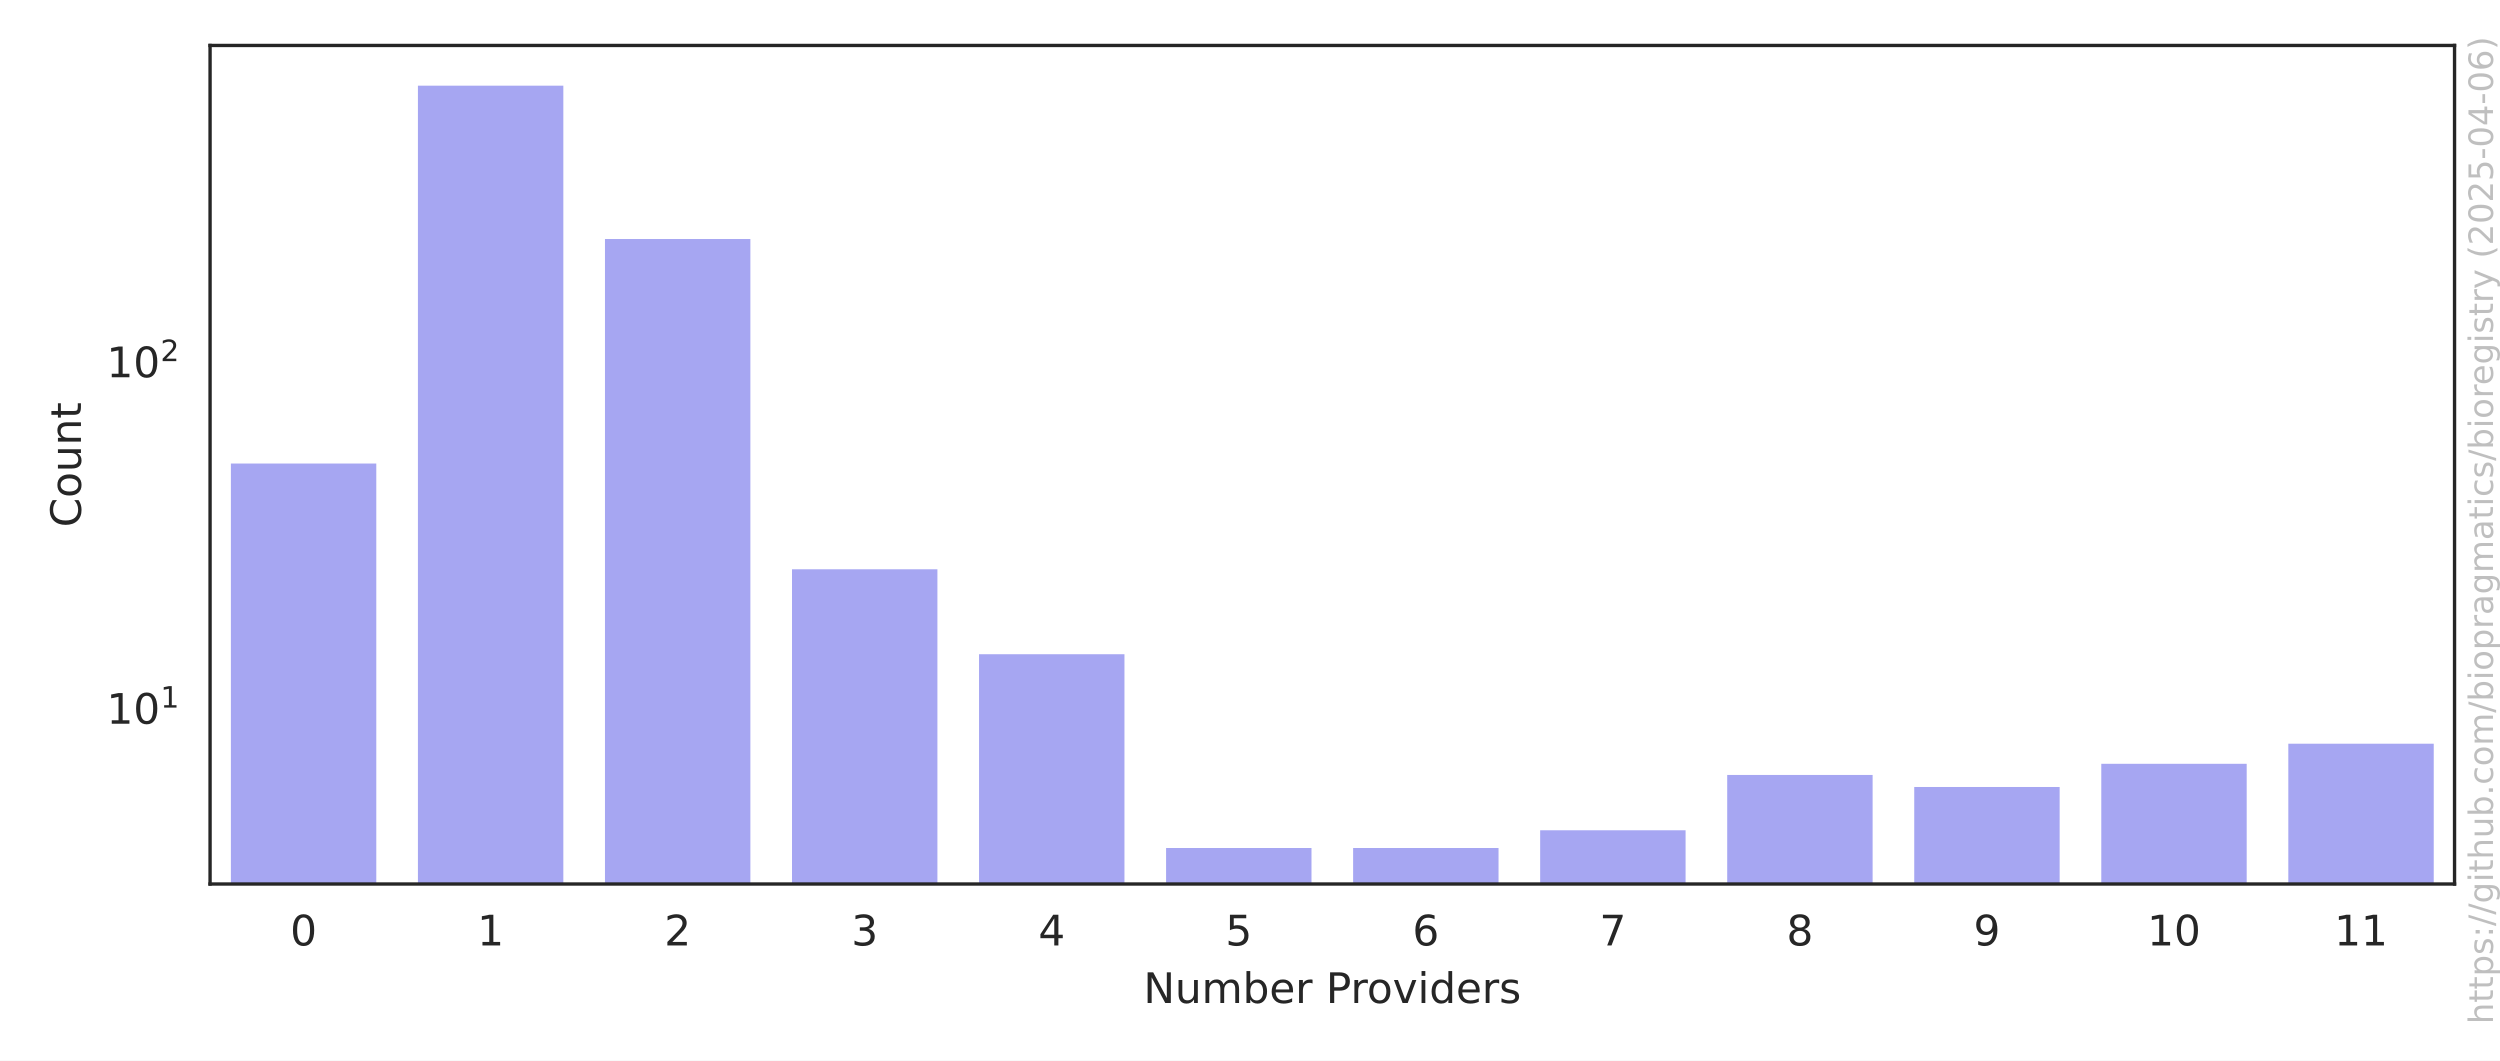
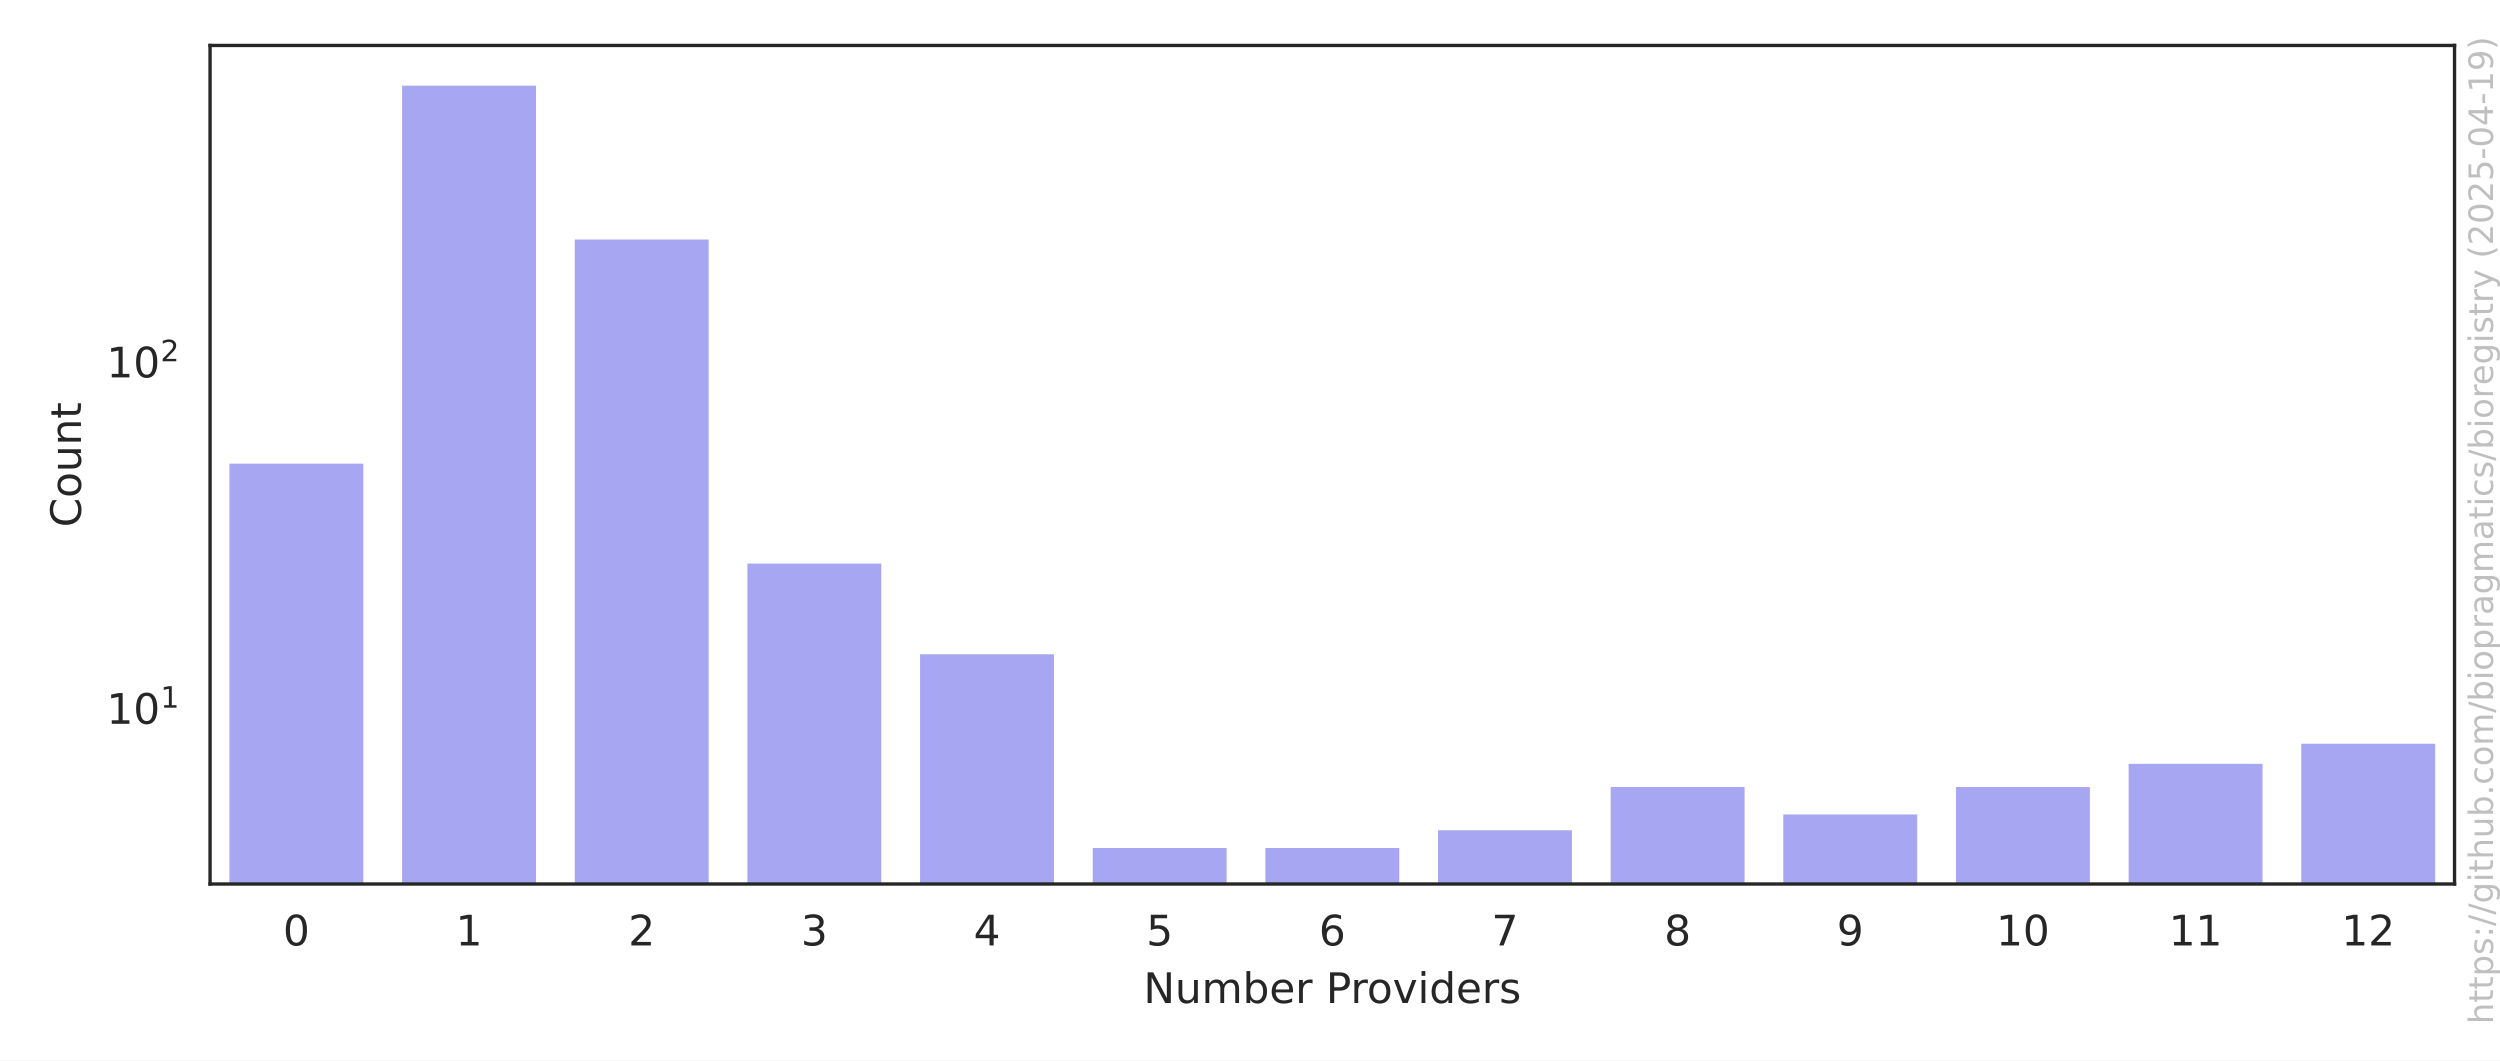
<svg xmlns="http://www.w3.org/2000/svg" xmlns:xlink="http://www.w3.org/1999/xlink" width="594pt" height="252pt" viewBox="0 0 594 252" version="1.1">
  <defs>
    <style type="text/css">*{stroke-linejoin: round; stroke-linecap: butt}</style>
  </defs>
  <g id="figure_1">
    <g id="patch_1">
      <path d="M 0 252  L 594 252  L 594 0  L 0 0  z " style="fill: #ffffff" />
    </g>
    <g id="axes_1">
      <g id="patch_2">
        <path d="M 49.913 210.04  L 583.2 210.04  L 583.2 10.8  L 49.913 10.8  z " style="fill: #ffffff" />
      </g>
      <g id="matplotlib.axis_1">
        <g id="xtick_1">
          <g id="text_1">
-             <g style="fill: #262626" transform="translate(68.95174 224.6384) scale(0.1 -0.1)">
+             <g style="fill: #262626" transform="translate(67.24249 224.6384) scale(0.1 -0.1)">
              <defs>
                <path id="DejaVuSans-30" d="M 2034 4250  Q 1547 4250 1301 3770  Q 1056 3291 1056 2328  Q 1056 1369 1301 889  Q 1547 409 2034 409  Q 2525 409 2770 889  Q 3016 1369 3016 2328  Q 3016 3291 2770 3770  Q 2525 4250 2034 4250  z M 2034 4750  Q 2819 4750 3233 4129  Q 3647 3509 3647 2328  Q 3647 1150 3233 529  Q 2819 -91 2034 -91  Q 1250 -91 836 529  Q 422 1150 422 2328  Q 422 3509 836 4129  Q 1250 4750 2034 4750  z " transform="scale(0.015625)" />
              </defs>
              <use xlink:href="#DejaVuSans-30" />
            </g>
          </g>
        </g>
        <g id="xtick_2">
          <g id="text_2">
-             <g style="fill: #262626" transform="translate(113.3923 224.6384) scale(0.1 -0.1)">
+             <g style="fill: #262626" transform="translate(108.2646 224.6384) scale(0.1 -0.1)">
              <defs>
                <path id="DejaVuSans-31" d="M 794 531  L 1825 531  L 1825 4091  L 703 3866  L 703 4441  L 1819 4666  L 2450 4666  L 2450 531  L 3481 531  L 3481 0  L 794 0  L 794 531  z " transform="scale(0.015625)" />
              </defs>
              <use xlink:href="#DejaVuSans-31" />
            </g>
          </g>
        </g>
        <g id="xtick_3">
          <g id="text_3">
-             <g style="fill: #262626" transform="translate(157.833 224.6384) scale(0.1 -0.1)">
+             <g style="fill: #262626" transform="translate(149.2867 224.6384) scale(0.1 -0.1)">
              <defs>
                <path id="DejaVuSans-32" d="M 1228 531  L 3431 531  L 3431 0  L 469 0  L 469 531  Q 828 903 1448 1529  Q 2069 2156 2228 2338  Q 2531 2678 2651 2914  Q 2772 3150 2772 3378  Q 2772 3750 2511 3984  Q 2250 4219 1831 4219  Q 1534 4219 1204 4116  Q 875 4013 500 3803  L 500 4441  Q 881 4594 1212 4672  Q 1544 4750 1819 4750  Q 2544 4750 2975 4387  Q 3406 4025 3406 3419  Q 3406 3131 3298 2873  Q 3191 2616 2906 2266  Q 2828 2175 2409 1742  Q 1991 1309 1228 531  z " transform="scale(0.015625)" />
              </defs>
              <use xlink:href="#DejaVuSans-32" />
            </g>
          </g>
        </g>
        <g id="xtick_4">
          <g id="text_4">
-             <g style="fill: #262626" transform="translate(202.2736 224.6384) scale(0.1 -0.1)">
+             <g style="fill: #262626" transform="translate(190.3088 224.6384) scale(0.1 -0.1)">
              <defs>
                <path id="DejaVuSans-33" d="M 2597 2516  Q 3050 2419 3304 2112  Q 3559 1806 3559 1356  Q 3559 666 3084 287  Q 2609 -91 1734 -91  Q 1441 -91 1130 -33  Q 819 25 488 141  L 488 750  Q 750 597 1062 519  Q 1375 441 1716 441  Q 2309 441 2620 675  Q 2931 909 2931 1356  Q 2931 1769 2642 2001  Q 2353 2234 1838 2234  L 1294 2234  L 1294 2753  L 1863 2753  Q 2328 2753 2575 2939  Q 2822 3125 2822 3475  Q 2822 3834 2567 4026  Q 2313 4219 1838 4219  Q 1578 4219 1281 4162  Q 984 4106 628 3988  L 628 4550  Q 988 4650 1302 4700  Q 1616 4750 1894 4750  Q 2613 4750 3031 4423  Q 3450 4097 3450 3541  Q 3450 3153 3228 2886  Q 3006 2619 2597 2516  z " transform="scale(0.015625)" />
              </defs>
              <use xlink:href="#DejaVuSans-33" />
            </g>
          </g>
        </g>
        <g id="xtick_5">
          <g id="text_5">
-             <g style="fill: #262626" transform="translate(246.7142 224.6384) scale(0.1 -0.1)">
+             <g style="fill: #262626" transform="translate(231.3309 224.6384) scale(0.1 -0.1)">
              <defs>
                <path id="DejaVuSans-34" d="M 2419 4116  L 825 1625  L 2419 1625  L 2419 4116  z M 2253 4666  L 3047 4666  L 3047 1625  L 3713 1625  L 3713 1100  L 3047 1100  L 3047 0  L 2419 0  L 2419 1100  L 313 1100  L 313 1709  L 2253 4666  z " transform="scale(0.015625)" />
              </defs>
              <use xlink:href="#DejaVuSans-34" />
            </g>
          </g>
        </g>
        <g id="xtick_6">
          <g id="text_6">
-             <g style="fill: #262626" transform="translate(291.1548 224.6384) scale(0.1 -0.1)">
+             <g style="fill: #262626" transform="translate(272.353 224.6384) scale(0.1 -0.1)">
              <defs>
                <path id="DejaVuSans-35" d="M 691 4666  L 3169 4666  L 3169 4134  L 1269 4134  L 1269 2991  Q 1406 3038 1543 3061  Q 1681 3084 1819 3084  Q 2600 3084 3056 2656  Q 3513 2228 3513 1497  Q 3513 744 3044 326  Q 2575 -91 1722 -91  Q 1428 -91 1123 -41  Q 819 9 494 109  L 494 744  Q 775 591 1075 516  Q 1375 441 1709 441  Q 2250 441 2565 725  Q 2881 1009 2881 1497  Q 2881 1984 2565 2268  Q 2250 2553 1709 2553  Q 1456 2553 1204 2497  Q 953 2441 691 2322  L 691 4666  z " transform="scale(0.015625)" />
              </defs>
              <use xlink:href="#DejaVuSans-35" />
            </g>
          </g>
        </g>
        <g id="xtick_7">
          <g id="text_7">
-             <g style="fill: #262626" transform="translate(335.5954 224.6384) scale(0.1 -0.1)">
+             <g style="fill: #262626" transform="translate(313.3751 224.6384) scale(0.1 -0.1)">
              <defs>
                <path id="DejaVuSans-36" d="M 2113 2584  Q 1688 2584 1439 2293  Q 1191 2003 1191 1497  Q 1191 994 1439 701  Q 1688 409 2113 409  Q 2538 409 2786 701  Q 3034 994 3034 1497  Q 3034 2003 2786 2293  Q 2538 2584 2113 2584  z M 3366 4563  L 3366 3988  Q 3128 4100 2886 4159  Q 2644 4219 2406 4219  Q 1781 4219 1451 3797  Q 1122 3375 1075 2522  Q 1259 2794 1537 2939  Q 1816 3084 2150 3084  Q 2853 3084 3261 2657  Q 3669 2231 3669 1497  Q 3669 778 3244 343  Q 2819 -91 2113 -91  Q 1303 -91 875 529  Q 447 1150 447 2328  Q 447 3434 972 4092  Q 1497 4750 2381 4750  Q 2619 4750 2861 4703  Q 3103 4656 3366 4563  z " transform="scale(0.015625)" />
              </defs>
              <use xlink:href="#DejaVuSans-36" />
            </g>
          </g>
        </g>
        <g id="xtick_8">
          <g id="text_8">
-             <g style="fill: #262626" transform="translate(380.036 224.6384) scale(0.1 -0.1)">
+             <g style="fill: #262626" transform="translate(354.3972 224.6384) scale(0.1 -0.1)">
              <defs>
                <path id="DejaVuSans-37" d="M 525 4666  L 3525 4666  L 3525 4397  L 1831 0  L 1172 0  L 2766 4134  L 525 4134  L 525 4666  z " transform="scale(0.015625)" />
              </defs>
              <use xlink:href="#DejaVuSans-37" />
            </g>
          </g>
        </g>
        <g id="xtick_9">
          <g id="text_9">
-             <g style="fill: #262626" transform="translate(424.4766 224.6384) scale(0.1 -0.1)">
+             <g style="fill: #262626" transform="translate(395.4193 224.6384) scale(0.1 -0.1)">
              <defs>
                <path id="DejaVuSans-38" d="M 2034 2216  Q 1584 2216 1326 1975  Q 1069 1734 1069 1313  Q 1069 891 1326 650  Q 1584 409 2034 409  Q 2484 409 2743 651  Q 3003 894 3003 1313  Q 3003 1734 2745 1975  Q 2488 2216 2034 2216  z M 1403 2484  Q 997 2584 770 2862  Q 544 3141 544 3541  Q 544 4100 942 4425  Q 1341 4750 2034 4750  Q 2731 4750 3128 4425  Q 3525 4100 3525 3541  Q 3525 3141 3298 2862  Q 3072 2584 2669 2484  Q 3125 2378 3379 2068  Q 3634 1759 3634 1313  Q 3634 634 3220 271  Q 2806 -91 2034 -91  Q 1263 -91 848 271  Q 434 634 434 1313  Q 434 1759 690 2068  Q 947 2378 1403 2484  z M 1172 3481  Q 1172 3119 1398 2916  Q 1625 2713 2034 2713  Q 2441 2713 2670 2916  Q 2900 3119 2900 3481  Q 2900 3844 2670 4047  Q 2441 4250 2034 4250  Q 1625 4250 1398 4047  Q 1172 3844 1172 3481  z " transform="scale(0.015625)" />
              </defs>
              <use xlink:href="#DejaVuSans-38" />
            </g>
          </g>
        </g>
        <g id="xtick_10">
          <g id="text_10">
-             <g style="fill: #262626" transform="translate(468.9172 224.6384) scale(0.1 -0.1)">
+             <g style="fill: #262626" transform="translate(436.4414 224.6384) scale(0.1 -0.1)">
              <defs>
                <path id="DejaVuSans-39" d="M 703 97  L 703 672  Q 941 559 1184 500  Q 1428 441 1663 441  Q 2288 441 2617 861  Q 2947 1281 2994 2138  Q 2813 1869 2534 1725  Q 2256 1581 1919 1581  Q 1219 1581 811 2004  Q 403 2428 403 3163  Q 403 3881 828 4315  Q 1253 4750 1959 4750  Q 2769 4750 3195 4129  Q 3622 3509 3622 2328  Q 3622 1225 3098 567  Q 2575 -91 1691 -91  Q 1453 -91 1209 -44  Q 966 3 703 97  z M 1959 2075  Q 2384 2075 2632 2365  Q 2881 2656 2881 3163  Q 2881 3666 2632 3958  Q 2384 4250 1959 4250  Q 1534 4250 1286 3958  Q 1038 3666 1038 3163  Q 1038 2656 1286 2365  Q 1534 2075 1959 2075  z " transform="scale(0.015625)" />
              </defs>
              <use xlink:href="#DejaVuSans-39" />
            </g>
          </g>
        </g>
        <g id="xtick_11">
          <g id="text_11">
-             <g style="fill: #262626" transform="translate(510.1766 224.6384) scale(0.1 -0.1)">
+             <g style="fill: #262626" transform="translate(474.2822 224.6384) scale(0.1 -0.1)">
              <use xlink:href="#DejaVuSans-31" />
              <use xlink:href="#DejaVuSans-30" transform="translate(63.62305 0)" />
            </g>
          </g>
        </g>
        <g id="xtick_12">
          <g id="text_12">
-             <g style="fill: #262626" transform="translate(554.6172 224.6384) scale(0.1 -0.1)">
+             <g style="fill: #262626" transform="translate(515.3043 224.6384) scale(0.1 -0.1)">
              <use xlink:href="#DejaVuSans-31" />
              <use xlink:href="#DejaVuSans-31" transform="translate(63.62305 0)" />
            </g>
          </g>
        </g>
-         <g id="text_13">
+         <g id="xtick_13">
+           <g id="text_13">
+             <g style="fill: #262626" transform="translate(556.3264 224.6384) scale(0.1 -0.1)">
+               <use xlink:href="#DejaVuSans-31" />
+               <use xlink:href="#DejaVuSans-32" transform="translate(63.62305 0)" />
+             </g>
+           </g>
+         </g>
+         <g id="text_14">
          <g style="fill: #262626" transform="translate(271.6923 238.3166) scale(0.1 -0.1)">
            <defs>
              <path id="DejaVuSans-4e" d="M 628 4666  L 1478 4666  L 3547 763  L 3547 4666  L 4159 4666  L 4159 0  L 3309 0  L 1241 3903  L 1241 0  L 628 0  L 628 4666  z " transform="scale(0.015625)" />
              <path id="DejaVuSans-75" d="M 544 1381  L 544 3500  L 1119 3500  L 1119 1403  Q 1119 906 1312 657  Q 1506 409 1894 409  Q 2359 409 2629 706  Q 2900 1003 2900 1516  L 2900 3500  L 3475 3500  L 3475 0  L 2900 0  L 2900 538  Q 2691 219 2414 64  Q 2138 -91 1772 -91  Q 1169 -91 856 284  Q 544 659 544 1381  z M 1991 3584  L 1991 3584  z " transform="scale(0.015625)" />
              <path id="DejaVuSans-6d" d="M 3328 2828  Q 3544 3216 3844 3400  Q 4144 3584 4550 3584  Q 5097 3584 5394 3201  Q 5691 2819 5691 2113  L 5691 0  L 5113 0  L 5113 2094  Q 5113 2597 4934 2840  Q 4756 3084 4391 3084  Q 3944 3084 3684 2787  Q 3425 2491 3425 1978  L 3425 0  L 2847 0  L 2847 2094  Q 2847 2600 2669 2842  Q 2491 3084 2119 3084  Q 1678 3084 1418 2786  Q 1159 2488 1159 1978  L 1159 0  L 581 0  L 581 3500  L 1159 3500  L 1159 2956  Q 1356 3278 1631 3431  Q 1906 3584 2284 3584  Q 2666 3584 2933 3390  Q 3200 3197 3328 2828  z " transform="scale(0.015625)" />
              <path id="DejaVuSans-62" d="M 3116 1747  Q 3116 2381 2855 2742  Q 2594 3103 2138 3103  Q 1681 3103 1420 2742  Q 1159 2381 1159 1747  Q 1159 1113 1420 752  Q 1681 391 2138 391  Q 2594 391 2855 752  Q 3116 1113 3116 1747  z M 1159 2969  Q 1341 3281 1617 3432  Q 1894 3584 2278 3584  Q 2916 3584 3314 3078  Q 3713 2572 3713 1747  Q 3713 922 3314 415  Q 2916 -91 2278 -91  Q 1894 -91 1617 61  Q 1341 213 1159 525  L 1159 0  L 581 0  L 581 4863  L 1159 4863  L 1159 2969  z " transform="scale(0.015625)" />
              <path id="DejaVuSans-65" d="M 3597 1894  L 3597 1613  L 953 1613  Q 991 1019 1311 708  Q 1631 397 2203 397  Q 2534 397 2845 478  Q 3156 559 3463 722  L 3463 178  Q 3153 47 2828 -22  Q 2503 -91 2169 -91  Q 1331 -91 842 396  Q 353 884 353 1716  Q 353 2575 817 3079  Q 1281 3584 2069 3584  Q 2775 3584 3186 3129  Q 3597 2675 3597 1894  z M 3022 2063  Q 3016 2534 2758 2815  Q 2500 3097 2075 3097  Q 1594 3097 1305 2825  Q 1016 2553 972 2059  L 3022 2063  z " transform="scale(0.015625)" />
              <path id="DejaVuSans-72" d="M 2631 2963  Q 2534 3019 2420 3045  Q 2306 3072 2169 3072  Q 1681 3072 1420 2755  Q 1159 2438 1159 1844  L 1159 0  L 581 0  L 581 3500  L 1159 3500  L 1159 2956  Q 1341 3275 1631 3429  Q 1922 3584 2338 3584  Q 2397 3584 2469 3576  Q 2541 3569 2628 3553  L 2631 2963  z " transform="scale(0.015625)" />
              <path id="DejaVuSans-20" transform="scale(0.015625)" />
              <path id="DejaVuSans-50" d="M 1259 4147  L 1259 2394  L 2053 2394  Q 2494 2394 2734 2622  Q 2975 2850 2975 3272  Q 2975 3691 2734 3919  Q 2494 4147 2053 4147  L 1259 4147  z M 628 4666  L 2053 4666  Q 2838 4666 3239 4311  Q 3641 3956 3641 3272  Q 3641 2581 3239 2228  Q 2838 1875 2053 1875  L 1259 1875  L 1259 0  L 628 0  L 628 4666  z " transform="scale(0.015625)" />
              <path id="DejaVuSans-6f" d="M 1959 3097  Q 1497 3097 1228 2736  Q 959 2375 959 1747  Q 959 1119 1226 758  Q 1494 397 1959 397  Q 2419 397 2687 759  Q 2956 1122 2956 1747  Q 2956 2369 2687 2733  Q 2419 3097 1959 3097  z M 1959 3584  Q 2709 3584 3137 3096  Q 3566 2609 3566 1747  Q 3566 888 3137 398  Q 2709 -91 1959 -91  Q 1206 -91 779 398  Q 353 888 353 1747  Q 353 2609 779 3096  Q 1206 3584 1959 3584  z " transform="scale(0.015625)" />
              <path id="DejaVuSans-76" d="M 191 3500  L 800 3500  L 1894 563  L 2988 3500  L 3597 3500  L 2284 0  L 1503 0  L 191 3500  z " transform="scale(0.015625)" />
              <path id="DejaVuSans-69" d="M 603 3500  L 1178 3500  L 1178 0  L 603 0  L 603 3500  z M 603 4863  L 1178 4863  L 1178 4134  L 603 4134  L 603 4863  z " transform="scale(0.015625)" />
              <path id="DejaVuSans-64" d="M 2906 2969  L 2906 4863  L 3481 4863  L 3481 0  L 2906 0  L 2906 525  Q 2725 213 2448 61  Q 2172 -91 1784 -91  Q 1150 -91 751 415  Q 353 922 353 1747  Q 353 2572 751 3078  Q 1150 3584 1784 3584  Q 2172 3584 2448 3432  Q 2725 3281 2906 2969  z M 947 1747  Q 947 1113 1208 752  Q 1469 391 1925 391  Q 2381 391 2643 752  Q 2906 1113 2906 1747  Q 2906 2381 2643 2742  Q 2381 3103 1925 3103  Q 1469 3103 1208 2742  Q 947 2381 947 1747  z " transform="scale(0.015625)" />
              <path id="DejaVuSans-73" d="M 2834 3397  L 2834 2853  Q 2591 2978 2328 3040  Q 2066 3103 1784 3103  Q 1356 3103 1142 2972  Q 928 2841 928 2578  Q 928 2378 1081 2264  Q 1234 2150 1697 2047  L 1894 2003  Q 2506 1872 2764 1633  Q 3022 1394 3022 966  Q 3022 478 2636 193  Q 2250 -91 1575 -91  Q 1294 -91 989 -36  Q 684 19 347 128  L 347 722  Q 666 556 975 473  Q 1284 391 1588 391  Q 1994 391 2212 530  Q 2431 669 2431 922  Q 2431 1156 2273 1281  Q 2116 1406 1581 1522  L 1381 1569  Q 847 1681 609 1914  Q 372 2147 372 2553  Q 372 3047 722 3315  Q 1072 3584 1716 3584  Q 2034 3584 2315 3537  Q 2597 3491 2834 3397  z " transform="scale(0.015625)" />
            </defs>
            <use xlink:href="#DejaVuSans-4e" />
            <use xlink:href="#DejaVuSans-75" transform="translate(74.80469 0)" />
            <use xlink:href="#DejaVuSans-6d" transform="translate(138.1836 0)" />
            <use xlink:href="#DejaVuSans-62" transform="translate(235.5957 0)" />
            <use xlink:href="#DejaVuSans-65" transform="translate(299.0723 0)" />
            <use xlink:href="#DejaVuSans-72" transform="translate(360.5957 0)" />
            <use xlink:href="#DejaVuSans-20" transform="translate(401.709 0)" />
            <use xlink:href="#DejaVuSans-50" transform="translate(433.4961 0)" />
            <use xlink:href="#DejaVuSans-72" transform="translate(492.0488 0)" />
            <use xlink:href="#DejaVuSans-6f" transform="translate(530.9121 0)" />
            <use xlink:href="#DejaVuSans-76" transform="translate(592.0938 0)" />
            <use xlink:href="#DejaVuSans-69" transform="translate(651.2734 0)" />
            <use xlink:href="#DejaVuSans-64" transform="translate(679.0566 0)" />
            <use xlink:href="#DejaVuSans-65" transform="translate(742.5332 0)" />
            <use xlink:href="#DejaVuSans-72" transform="translate(804.0566 0)" />
            <use xlink:href="#DejaVuSans-73" transform="translate(845.1699 0)" />
          </g>
        </g>
      </g>
      <g id="matplotlib.axis_2">
        <g id="ytick_1">
-           <g id="text_14">
-             <g style="fill: #262626" transform="translate(25.31268 172.0258) scale(0.1 -0.1)">
+           <g id="text_15">
+             <g style="fill: #262626" transform="translate(25.31268 172.0359) scale(0.1 -0.1)">
              <use xlink:href="#DejaVuSans-31" transform="translate(0 0.684375)" />
              <use xlink:href="#DejaVuSans-30" transform="translate(63.62305 0.684375)" />
              <use xlink:href="#DejaVuSans-31" transform="translate(128.2031 38.96563) scale(0.7)" />
            </g>
          </g>
        </g>
        <g id="ytick_2">
-           <g id="text_15">
-             <g style="fill: #262626" transform="translate(25.31268 89.70908) scale(0.1 -0.1)">
+           <g id="text_16">
+             <g style="fill: #262626" transform="translate(25.31268 89.74484) scale(0.1 -0.1)">
              <use xlink:href="#DejaVuSans-31" transform="translate(0 0.765625)" />
              <use xlink:href="#DejaVuSans-30" transform="translate(63.62305 0.765625)" />
              <use xlink:href="#DejaVuSans-32" transform="translate(128.2031 39.04688) scale(0.7)" />
            </g>
          </g>
        </g>
        <g id="ytick_3" />
        <g id="ytick_4" />
        <g id="ytick_5" />
        <g id="ytick_6" />
        <g id="ytick_7" />
        <g id="ytick_8" />
        <g id="ytick_9" />
        <g id="ytick_10" />
        <g id="ytick_11" />
        <g id="ytick_12" />
        <g id="ytick_13" />
        <g id="ytick_14" />
        <g id="ytick_15" />
        <g id="ytick_16" />
        <g id="ytick_17" />
        <g id="ytick_18" />
        <g id="ytick_19" />
        <g id="ytick_20" />
        <g id="ytick_21" />
        <g id="ytick_22" />
        <g id="ytick_23" />
-         <g id="text_16">
+         <g id="text_17">
          <g style="fill: #262626" transform="translate(19.233 125.2684) rotate(-90) scale(0.1 -0.1)">
            <defs>
              <path id="DejaVuSans-43" d="M 4122 4306  L 4122 3641  Q 3803 3938 3442 4084  Q 3081 4231 2675 4231  Q 1875 4231 1450 3742  Q 1025 3253 1025 2328  Q 1025 1406 1450 917  Q 1875 428 2675 428  Q 3081 428 3442 575  Q 3803 722 4122 1019  L 4122 359  Q 3791 134 3420 21  Q 3050 -91 2638 -91  Q 1578 -91 968 557  Q 359 1206 359 2328  Q 359 3453 968 4101  Q 1578 4750 2638 4750  Q 3056 4750 3426 4639  Q 3797 4528 4122 4306  z " transform="scale(0.015625)" />
              <path id="DejaVuSans-6e" d="M 3513 2113  L 3513 0  L 2938 0  L 2938 2094  Q 2938 2591 2744 2837  Q 2550 3084 2163 3084  Q 1697 3084 1428 2787  Q 1159 2491 1159 1978  L 1159 0  L 581 0  L 581 3500  L 1159 3500  L 1159 2956  Q 1366 3272 1645 3428  Q 1925 3584 2291 3584  Q 2894 3584 3203 3211  Q 3513 2838 3513 2113  z " transform="scale(0.015625)" />
              <path id="DejaVuSans-74" d="M 1172 4494  L 1172 3500  L 2356 3500  L 2356 3053  L 1172 3053  L 1172 1153  Q 1172 725 1289 603  Q 1406 481 1766 481  L 2356 481  L 2356 0  L 1766 0  Q 1100 0 847 248  Q 594 497 594 1153  L 594 3053  L 172 3053  L 172 3500  L 594 3500  L 594 4494  L 1172 4494  z " transform="scale(0.015625)" />
            </defs>
            <use xlink:href="#DejaVuSans-43" />
            <use xlink:href="#DejaVuSans-6f" transform="translate(69.82422 0)" />
            <use xlink:href="#DejaVuSans-75" transform="translate(131.0059 0)" />
            <use xlink:href="#DejaVuSans-6e" transform="translate(194.3848 0)" />
            <use xlink:href="#DejaVuSans-74" transform="translate(257.7637 0)" />
          </g>
        </g>
      </g>
      <g id="patch_3">
-         <path d="M 54.357 82567.216  L 89.909 82567.216  L 89.909 109.633  L 54.357 109.633  z " clip-path="url(#p39f59fb823)" style="fill: #2020df; opacity: 0.4; stroke: #ffffff; stroke-linejoin: miter" />
+         <path d="M 54.015 82541.623  L 86.833 82541.623  L 86.833 109.661  L 54.015 109.661  z " clip-path="url(#p39f59fb823)" style="fill: #2020df; opacity: 0.4; stroke: #ffffff; stroke-linejoin: miter" />
      </g>
      <g id="patch_4">
-         <path d="M 98.797 82567.216  L 134.35 82567.216  L 134.35 19.856  L 98.797 19.856  z " clip-path="url(#p39f59fb823)" style="fill: #2020df; opacity: 0.4; stroke: #ffffff; stroke-linejoin: miter" />
+         <path d="M 95.037 82541.623  L 127.855 82541.623  L 127.855 19.856  L 95.037 19.856  z " clip-path="url(#p39f59fb823)" style="fill: #2020df; opacity: 0.4; stroke: #ffffff; stroke-linejoin: miter" />
      </g>
      <g id="patch_5">
-         <path d="M 143.238 82567.216  L 178.79 82567.216  L 178.79 56.289  L 143.238 56.289  z " clip-path="url(#p39f59fb823)" style="fill: #2020df; opacity: 0.4; stroke: #ffffff; stroke-linejoin: miter" />
+         <path d="M 136.059 82541.623  L 168.877 82541.623  L 168.877 56.412  L 136.059 56.412  z " clip-path="url(#p39f59fb823)" style="fill: #2020df; opacity: 0.4; stroke: #ffffff; stroke-linejoin: miter" />
      </g>
      <g id="patch_6">
-         <path d="M 187.679 82567.216  L 223.231 82567.216  L 223.231 134.762  L 187.679 134.762  z " clip-path="url(#p39f59fb823)" style="fill: #2020df; opacity: 0.4; stroke: #ffffff; stroke-linejoin: miter" />
+         <path d="M 177.081 82541.623  L 209.899 82541.623  L 209.899 133.407  L 177.081 133.407  z " clip-path="url(#p39f59fb823)" style="fill: #2020df; opacity: 0.4; stroke: #ffffff; stroke-linejoin: miter" />
      </g>
      <g id="patch_7">
-         <path d="M 232.119 82567.216  L 267.672 82567.216  L 267.672 154.943  L 232.119 154.943  z " clip-path="url(#p39f59fb823)" style="fill: #2020df; opacity: 0.4; stroke: #ffffff; stroke-linejoin: miter" />
+         <path d="M 218.103 82541.623  L 250.921 82541.623  L 250.921 154.958  L 218.103 154.958  z " clip-path="url(#p39f59fb823)" style="fill: #2020df; opacity: 0.4; stroke: #ffffff; stroke-linejoin: miter" />
      </g>
      <g id="patch_8">
-         <path d="M 276.56 82567.216  L 312.112 82567.216  L 312.112 200.984  L 276.56 200.984  z " clip-path="url(#p39f59fb823)" style="fill: #2020df; opacity: 0.4; stroke: #ffffff; stroke-linejoin: miter" />
+         <path d="M 259.125 82541.623  L 291.943 82541.623  L 291.943 200.984  L 259.125 200.984  z " clip-path="url(#p39f59fb823)" style="fill: #2020df; opacity: 0.4; stroke: #ffffff; stroke-linejoin: miter" />
      </g>
      <g id="patch_9">
-         <path d="M 321 82567.216  L 356.553 82567.216  L 356.553 200.984  L 321 200.984  z " clip-path="url(#p39f59fb823)" style="fill: #2020df; opacity: 0.4; stroke: #ffffff; stroke-linejoin: miter" />
+         <path d="M 300.148 82541.623  L 332.965 82541.623  L 332.965 200.984  L 300.148 200.984  z " clip-path="url(#p39f59fb823)" style="fill: #2020df; opacity: 0.4; stroke: #ffffff; stroke-linejoin: miter" />
      </g>
      <g id="patch_10">
-         <path d="M 365.441 82567.216  L 400.994 82567.216  L 400.994 196.773  L 365.441 196.773  z " clip-path="url(#p39f59fb823)" style="fill: #2020df; opacity: 0.4; stroke: #ffffff; stroke-linejoin: miter" />
+         <path d="M 341.17 82541.623  L 373.987 82541.623  L 373.987 196.774  L 341.17 196.774  z " clip-path="url(#p39f59fb823)" style="fill: #2020df; opacity: 0.4; stroke: #ffffff; stroke-linejoin: miter" />
      </g>
      <g id="patch_11">
-         <path d="M 409.882 82567.216  L 445.434 82567.216  L 445.434 183.627  L 409.882 183.627  z " clip-path="url(#p39f59fb823)" style="fill: #2020df; opacity: 0.4; stroke: #ffffff; stroke-linejoin: miter" />
+         <path d="M 382.192 82541.623  L 415.009 82541.623  L 415.009 186.493  L 382.192 186.493  z " clip-path="url(#p39f59fb823)" style="fill: #2020df; opacity: 0.4; stroke: #ffffff; stroke-linejoin: miter" />
      </g>
      <g id="patch_12">
-         <path d="M 454.322 82567.216  L 489.875 82567.216  L 489.875 186.488  L 454.322 186.488  z " clip-path="url(#p39f59fb823)" style="fill: #2020df; opacity: 0.4; stroke: #ffffff; stroke-linejoin: miter" />
+         <path d="M 423.214 82541.623  L 456.031 82541.623  L 456.031 193.009  L 423.214 193.009  z " clip-path="url(#p39f59fb823)" style="fill: #2020df; opacity: 0.4; stroke: #ffffff; stroke-linejoin: miter" />
      </g>
      <g id="patch_13">
-         <path d="M 498.763 82567.216  L 534.315 82567.216  L 534.315 180.978  L 498.763 180.978  z " clip-path="url(#p39f59fb823)" style="fill: #2020df; opacity: 0.4; stroke: #ffffff; stroke-linejoin: miter" />
+         <path d="M 464.236 82541.623  L 497.054 82541.623  L 497.054 186.493  L 464.236 186.493  z " clip-path="url(#p39f59fb823)" style="fill: #2020df; opacity: 0.4; stroke: #ffffff; stroke-linejoin: miter" />
      </g>
      <g id="patch_14">
-         <path d="M 543.203 82567.216  L 578.756 82567.216  L 578.756 176.204  L 543.203 176.204  z " clip-path="url(#p39f59fb823)" style="fill: #2020df; opacity: 0.4; stroke: #ffffff; stroke-linejoin: miter" />
+         <path d="M 505.258 82541.623  L 538.076 82541.623  L 538.076 180.984  L 505.258 180.984  z " clip-path="url(#p39f59fb823)" style="fill: #2020df; opacity: 0.4; stroke: #ffffff; stroke-linejoin: miter" />
      </g>
      <g id="patch_15">
+         <path d="M 546.28 82541.623  L 579.098 82541.623  L 579.098 176.212  L 546.28 176.212  z " clip-path="url(#p39f59fb823)" style="fill: #2020df; opacity: 0.4; stroke: #ffffff; stroke-linejoin: miter" />
+       </g>
+       <g id="patch_16">
        <path d="M 49.913 210.04  L 49.913 10.8  " style="fill: none; stroke: #262626; stroke-width: 0.8; stroke-linejoin: miter; stroke-linecap: square" />
      </g>
-       <g id="patch_16">
+       <g id="patch_17">
        <path d="M 583.2 210.04  L 583.2 10.8  " style="fill: none; stroke: #262626; stroke-width: 0.8; stroke-linejoin: miter; stroke-linecap: square" />
      </g>
-       <g id="patch_17">
+       <g id="patch_18">
        <path d="M 49.913 210.04  L 583.2 210.04  " style="fill: none; stroke: #262626; stroke-width: 0.8; stroke-linejoin: miter; stroke-linecap: square" />
      </g>
-       <g id="patch_18">
+       <g id="patch_19">
        <path d="M 49.913 10.8  L 583.2 10.8  " style="fill: none; stroke: #262626; stroke-width: 0.8; stroke-linejoin: miter; stroke-linecap: square" />
      </g>
    </g>
-     <g id="text_17">
+     <g id="text_18">
      <g style="fill: #808080; opacity: 0.5" transform="translate(592.3362 243.3237) rotate(-90) scale(0.08 -0.08)">
        <defs>
          <path id="DejaVuSans-68" d="M 3513 2113  L 3513 0  L 2938 0  L 2938 2094  Q 2938 2591 2744 2837  Q 2550 3084 2163 3084  Q 1697 3084 1428 2787  Q 1159 2491 1159 1978  L 1159 0  L 581 0  L 581 4863  L 1159 4863  L 1159 2956  Q 1366 3272 1645 3428  Q 1925 3584 2291 3584  Q 2894 3584 3203 3211  Q 3513 2838 3513 2113  z " transform="scale(0.015625)" />
          <path id="DejaVuSans-70" d="M 1159 525  L 1159 -1331  L 581 -1331  L 581 3500  L 1159 3500  L 1159 2969  Q 1341 3281 1617 3432  Q 1894 3584 2278 3584  Q 2916 3584 3314 3078  Q 3713 2572 3713 1747  Q 3713 922 3314 415  Q 2916 -91 2278 -91  Q 1894 -91 1617 61  Q 1341 213 1159 525  z M 3116 1747  Q 3116 2381 2855 2742  Q 2594 3103 2138 3103  Q 1681 3103 1420 2742  Q 1159 2381 1159 1747  Q 1159 1113 1420 752  Q 1681 391 2138 391  Q 2594 391 2855 752  Q 3116 1113 3116 1747  z " transform="scale(0.015625)" />
          <path id="DejaVuSans-3a" d="M 750 794  L 1409 794  L 1409 0  L 750 0  L 750 794  z M 750 3309  L 1409 3309  L 1409 2516  L 750 2516  L 750 3309  z " transform="scale(0.015625)" />
          <path id="DejaVuSans-2f" d="M 1625 4666  L 2156 4666  L 531 -594  L 0 -594  L 1625 4666  z " transform="scale(0.015625)" />
          <path id="DejaVuSans-67" d="M 2906 1791  Q 2906 2416 2648 2759  Q 2391 3103 1925 3103  Q 1463 3103 1205 2759  Q 947 2416 947 1791  Q 947 1169 1205 825  Q 1463 481 1925 481  Q 2391 481 2648 825  Q 2906 1169 2906 1791  z M 3481 434  Q 3481 -459 3084 -895  Q 2688 -1331 1869 -1331  Q 1566 -1331 1297 -1286  Q 1028 -1241 775 -1147  L 775 -588  Q 1028 -725 1275 -790  Q 1522 -856 1778 -856  Q 2344 -856 2625 -561  Q 2906 -266 2906 331  L 2906 616  Q 2728 306 2450 153  Q 2172 0 1784 0  Q 1141 0 747 490  Q 353 981 353 1791  Q 353 2603 747 3093  Q 1141 3584 1784 3584  Q 2172 3584 2450 3431  Q 2728 3278 2906 2969  L 2906 3500  L 3481 3500  L 3481 434  z " transform="scale(0.015625)" />
          <path id="DejaVuSans-2e" d="M 684 794  L 1344 794  L 1344 0  L 684 0  L 684 794  z " transform="scale(0.015625)" />
          <path id="DejaVuSans-63" d="M 3122 3366  L 3122 2828  Q 2878 2963 2633 3030  Q 2388 3097 2138 3097  Q 1578 3097 1268 2742  Q 959 2388 959 1747  Q 959 1106 1268 751  Q 1578 397 2138 397  Q 2388 397 2633 464  Q 2878 531 3122 666  L 3122 134  Q 2881 22 2623 -34  Q 2366 -91 2075 -91  Q 1284 -91 818 406  Q 353 903 353 1747  Q 353 2603 823 3093  Q 1294 3584 2113 3584  Q 2378 3584 2631 3529  Q 2884 3475 3122 3366  z " transform="scale(0.015625)" />
          <path id="DejaVuSans-61" d="M 2194 1759  Q 1497 1759 1228 1600  Q 959 1441 959 1056  Q 959 750 1161 570  Q 1363 391 1709 391  Q 2188 391 2477 730  Q 2766 1069 2766 1631  L 2766 1759  L 2194 1759  z M 3341 1997  L 3341 0  L 2766 0  L 2766 531  Q 2569 213 2275 61  Q 1981 -91 1556 -91  Q 1019 -91 701 211  Q 384 513 384 1019  Q 384 1609 779 1909  Q 1175 2209 1959 2209  L 2766 2209  L 2766 2266  Q 2766 2663 2505 2880  Q 2244 3097 1772 3097  Q 1472 3097 1187 3025  Q 903 2953 641 2809  L 641 3341  Q 956 3463 1253 3523  Q 1550 3584 1831 3584  Q 2591 3584 2966 3190  Q 3341 2797 3341 1997  z " transform="scale(0.015625)" />
          <path id="DejaVuSans-79" d="M 2059 -325  Q 1816 -950 1584 -1140  Q 1353 -1331 966 -1331  L 506 -1331  L 506 -850  L 844 -850  Q 1081 -850 1212 -737  Q 1344 -625 1503 -206  L 1606 56  L 191 3500  L 800 3500  L 1894 763  L 2988 3500  L 3597 3500  L 2059 -325  z " transform="scale(0.015625)" />
          <path id="DejaVuSans-28" d="M 1984 4856  Q 1566 4138 1362 3434  Q 1159 2731 1159 2009  Q 1159 1288 1364 580  Q 1569 -128 1984 -844  L 1484 -844  Q 1016 -109 783 600  Q 550 1309 550 2009  Q 550 2706 781 3412  Q 1013 4119 1484 4856  L 1984 4856  z " transform="scale(0.015625)" />
          <path id="DejaVuSans-2d" d="M 313 2009  L 1997 2009  L 1997 1497  L 313 1497  L 313 2009  z " transform="scale(0.015625)" />
          <path id="DejaVuSans-29" d="M 513 4856  L 1013 4856  Q 1481 4119 1714 3412  Q 1947 2706 1947 2009  Q 1947 1309 1714 600  Q 1481 -109 1013 -844  L 513 -844  Q 928 -128 1133 580  Q 1338 1288 1338 2009  Q 1338 2731 1133 3434  Q 928 4138 513 4856  z " transform="scale(0.015625)" />
        </defs>
        <use xlink:href="#DejaVuSans-68" />
        <use xlink:href="#DejaVuSans-74" transform="translate(63.37891 0)" />
        <use xlink:href="#DejaVuSans-74" transform="translate(102.5879 0)" />
        <use xlink:href="#DejaVuSans-70" transform="translate(141.7969 0)" />
        <use xlink:href="#DejaVuSans-73" transform="translate(205.2734 0)" />
        <use xlink:href="#DejaVuSans-3a" transform="translate(257.373 0)" />
        <use xlink:href="#DejaVuSans-2f" transform="translate(291.0645 0)" />
        <use xlink:href="#DejaVuSans-2f" transform="translate(324.7559 0)" />
        <use xlink:href="#DejaVuSans-67" transform="translate(358.4473 0)" />
        <use xlink:href="#DejaVuSans-69" transform="translate(421.9238 0)" />
        <use xlink:href="#DejaVuSans-74" transform="translate(449.707 0)" />
        <use xlink:href="#DejaVuSans-68" transform="translate(488.916 0)" />
        <use xlink:href="#DejaVuSans-75" transform="translate(552.2949 0)" />
        <use xlink:href="#DejaVuSans-62" transform="translate(615.6738 0)" />
        <use xlink:href="#DejaVuSans-2e" transform="translate(679.1504 0)" />
        <use xlink:href="#DejaVuSans-63" transform="translate(710.9375 0)" />
        <use xlink:href="#DejaVuSans-6f" transform="translate(765.918 0)" />
        <use xlink:href="#DejaVuSans-6d" transform="translate(827.0996 0)" />
        <use xlink:href="#DejaVuSans-2f" transform="translate(924.5117 0)" />
        <use xlink:href="#DejaVuSans-62" transform="translate(958.2031 0)" />
        <use xlink:href="#DejaVuSans-69" transform="translate(1021.68 0)" />
        <use xlink:href="#DejaVuSans-6f" transform="translate(1049.463 0)" />
        <use xlink:href="#DejaVuSans-70" transform="translate(1110.645 0)" />
        <use xlink:href="#DejaVuSans-72" transform="translate(1174.121 0)" />
        <use xlink:href="#DejaVuSans-61" transform="translate(1215.234 0)" />
        <use xlink:href="#DejaVuSans-67" transform="translate(1276.514 0)" />
        <use xlink:href="#DejaVuSans-6d" transform="translate(1339.99 0)" />
        <use xlink:href="#DejaVuSans-61" transform="translate(1437.402 0)" />
        <use xlink:href="#DejaVuSans-74" transform="translate(1498.682 0)" />
        <use xlink:href="#DejaVuSans-69" transform="translate(1537.891 0)" />
        <use xlink:href="#DejaVuSans-63" transform="translate(1565.674 0)" />
        <use xlink:href="#DejaVuSans-73" transform="translate(1620.654 0)" />
        <use xlink:href="#DejaVuSans-2f" transform="translate(1672.754 0)" />
        <use xlink:href="#DejaVuSans-62" transform="translate(1706.445 0)" />
        <use xlink:href="#DejaVuSans-69" transform="translate(1769.922 0)" />
        <use xlink:href="#DejaVuSans-6f" transform="translate(1797.705 0)" />
        <use xlink:href="#DejaVuSans-72" transform="translate(1858.887 0)" />
        <use xlink:href="#DejaVuSans-65" transform="translate(1897.75 0)" />
        <use xlink:href="#DejaVuSans-67" transform="translate(1959.273 0)" />
        <use xlink:href="#DejaVuSans-69" transform="translate(2022.75 0)" />
        <use xlink:href="#DejaVuSans-73" transform="translate(2050.533 0)" />
        <use xlink:href="#DejaVuSans-74" transform="translate(2102.633 0)" />
        <use xlink:href="#DejaVuSans-72" transform="translate(2141.842 0)" />
        <use xlink:href="#DejaVuSans-79" transform="translate(2182.955 0)" />
        <use xlink:href="#DejaVuSans-20" transform="translate(2242.135 0)" />
        <use xlink:href="#DejaVuSans-28" transform="translate(2273.922 0)" />
        <use xlink:href="#DejaVuSans-32" transform="translate(2312.936 0)" />
        <use xlink:href="#DejaVuSans-30" transform="translate(2376.559 0)" />
        <use xlink:href="#DejaVuSans-32" transform="translate(2440.182 0)" />
        <use xlink:href="#DejaVuSans-35" transform="translate(2503.805 0)" />
        <use xlink:href="#DejaVuSans-2d" transform="translate(2567.428 0)" />
        <use xlink:href="#DejaVuSans-30" transform="translate(2603.512 0)" />
        <use xlink:href="#DejaVuSans-34" transform="translate(2667.135 0)" />
        <use xlink:href="#DejaVuSans-2d" transform="translate(2730.758 0)" />
-         <use xlink:href="#DejaVuSans-30" transform="translate(2766.842 0)" />
-         <use xlink:href="#DejaVuSans-36" transform="translate(2830.465 0)" />
+         <use xlink:href="#DejaVuSans-31" transform="translate(2766.842 0)" />
+         <use xlink:href="#DejaVuSans-39" transform="translate(2830.465 0)" />
        <use xlink:href="#DejaVuSans-29" transform="translate(2894.088 0)" />
      </g>
    </g>
  </g>
  <defs>
    <clipPath id="p39f59fb823">
      <rect x="49.913" y="10.8" width="533.287" height="199.24" />
    </clipPath>
  </defs>
</svg>
